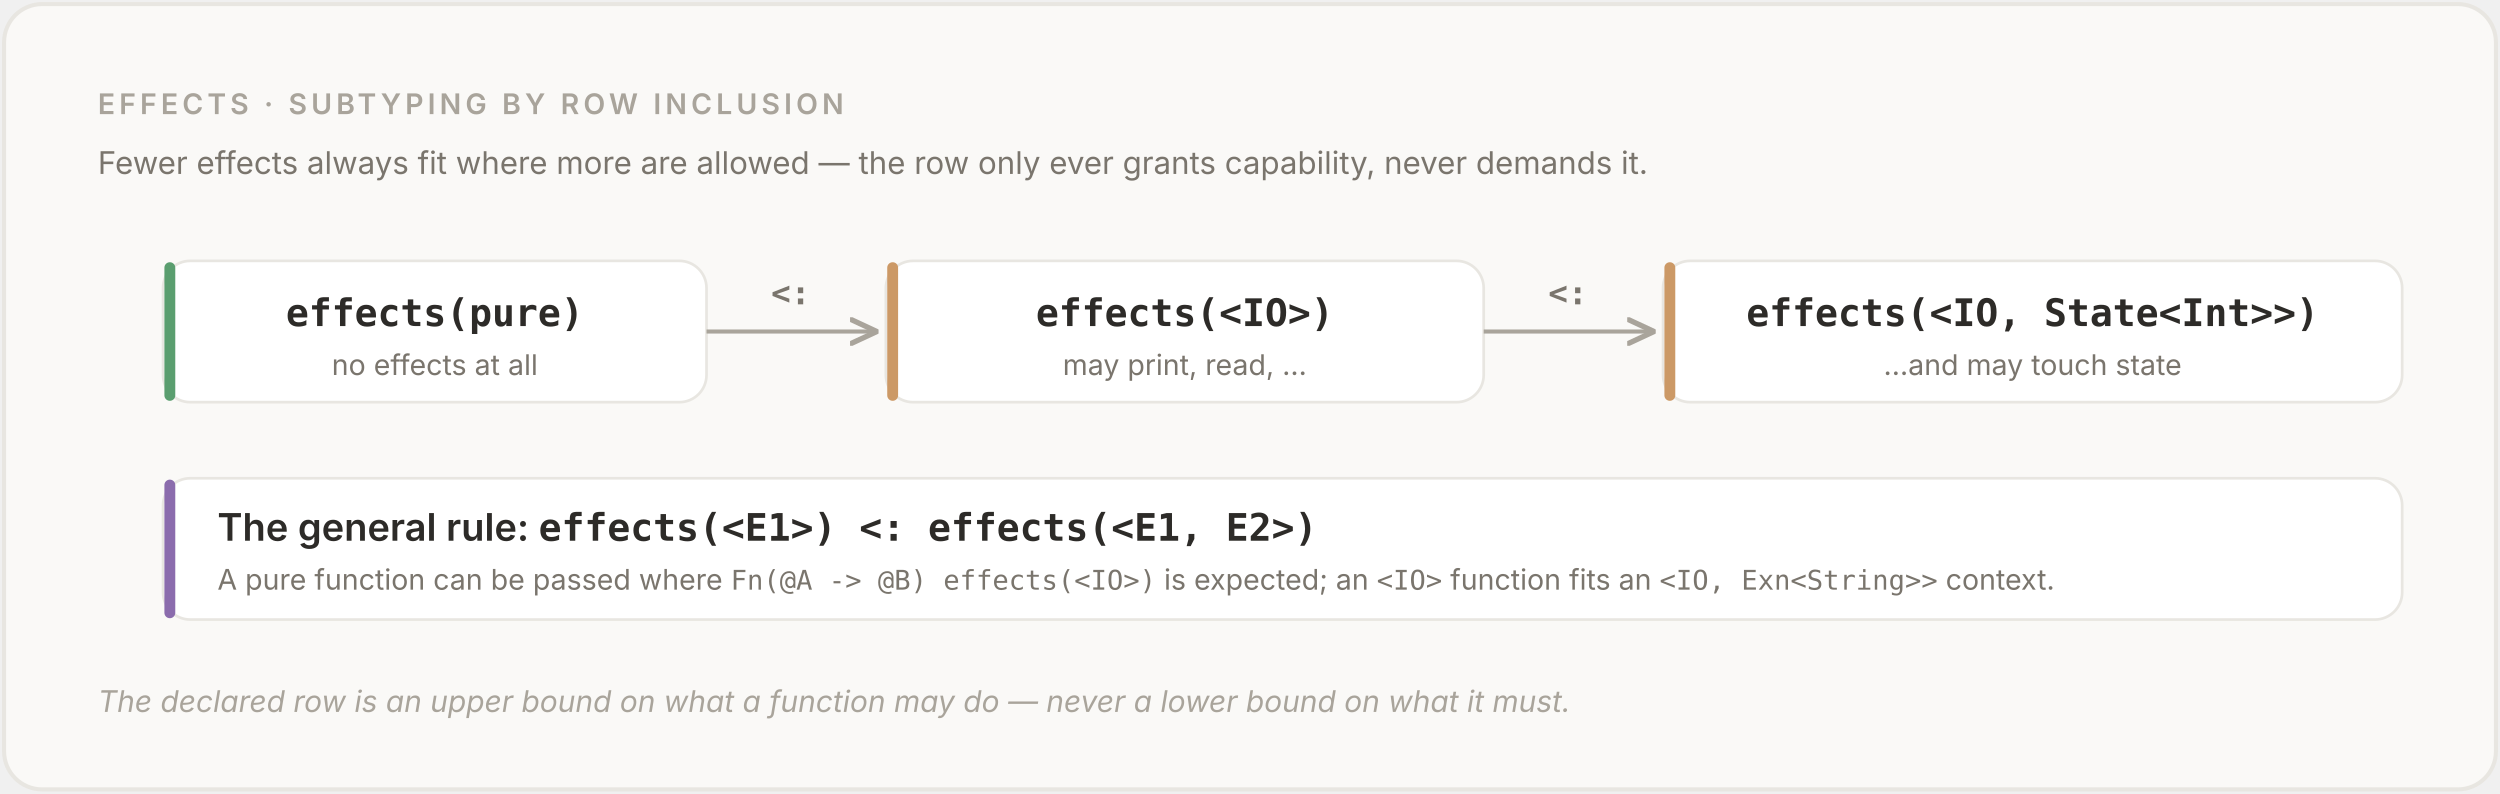
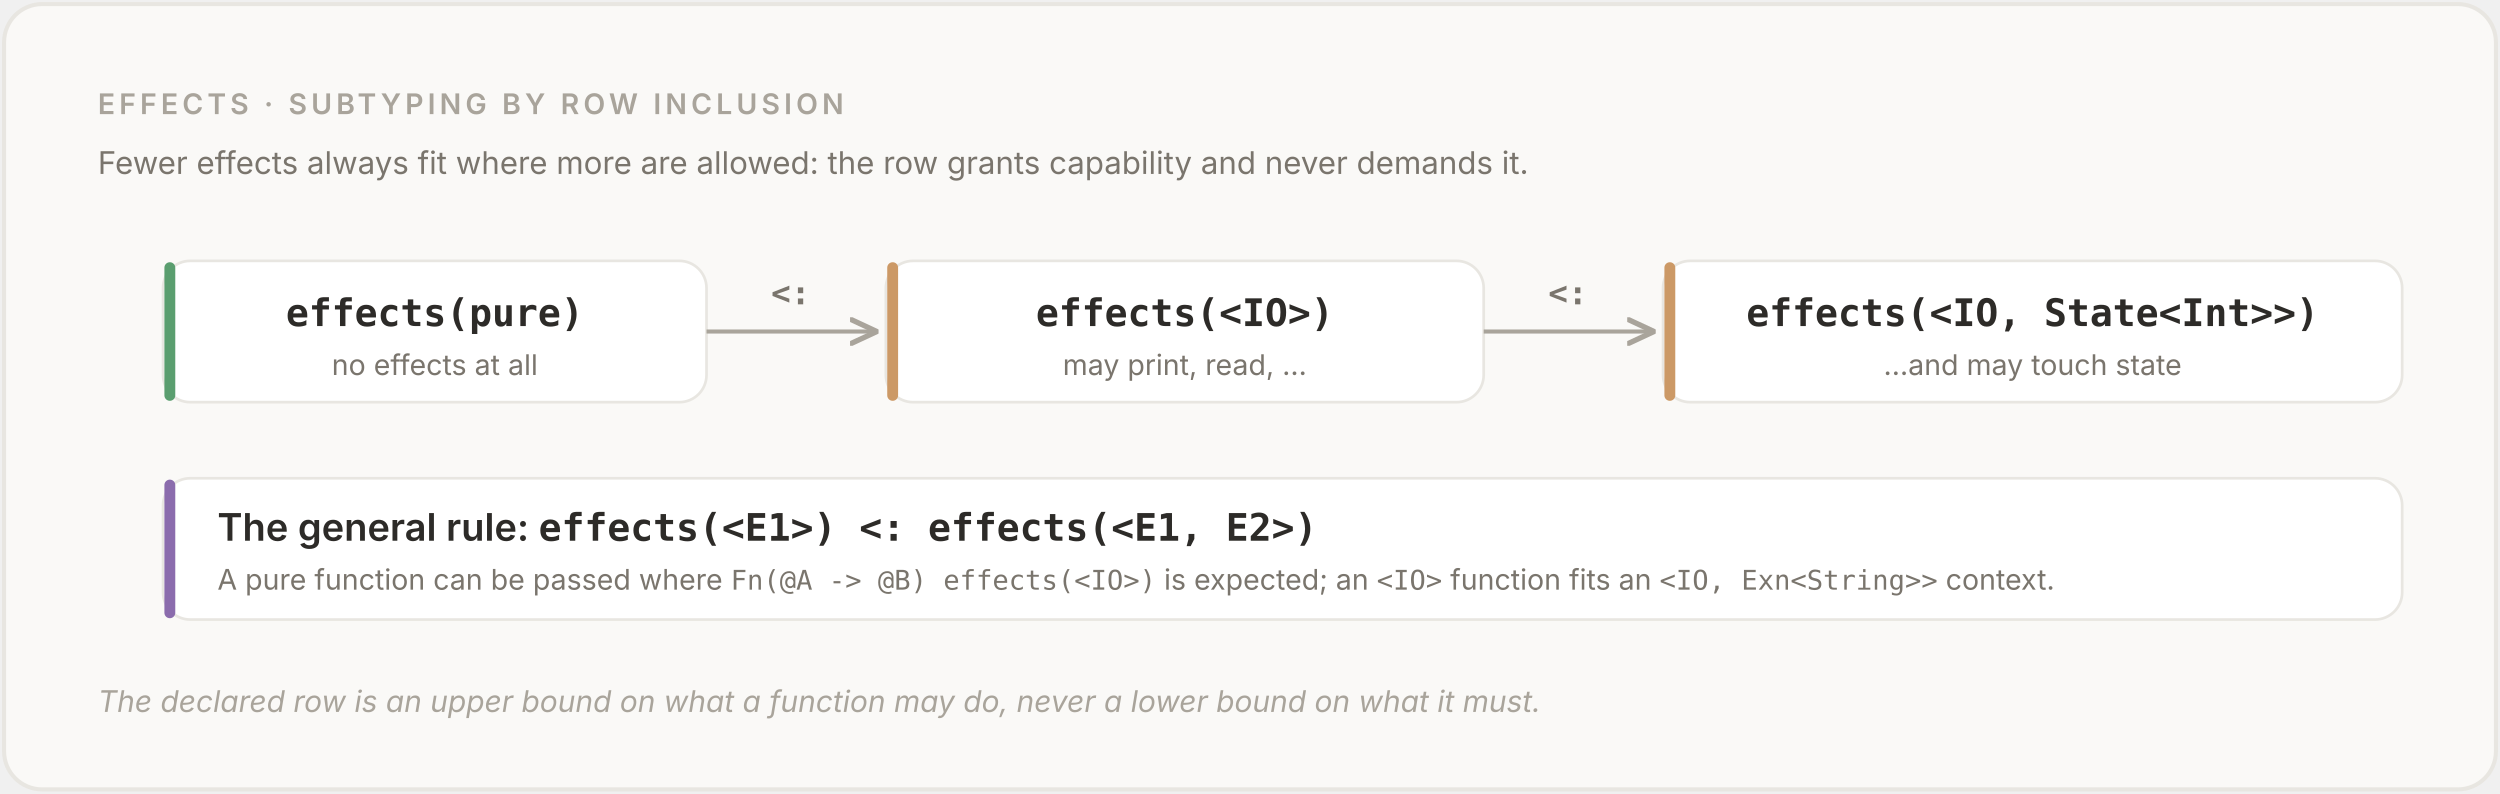
<svg xmlns="http://www.w3.org/2000/svg" width="920" height="292" viewBox="0 0 920 292" role="img" aria-labelledby="title">
  <defs>
    <marker id="arr" viewBox="0 0 8 8" refX="7" refY="4" markerWidth="7" markerHeight="7" orient="auto-start-reverse">
      <path d="M0,0.5 L7.5,4 L0,7.5" fill="none" stroke="#a9a49b" stroke-width="1.5" stroke-linecap="round" stroke-linejoin="round" />
    </marker>
    <style>
      .f  { font-family: -apple-system, BlinkMacSystemFont, 'Segoe UI', system-ui, sans-serif; }
      .m  { font-family: 'SF Mono', Menlo, Monaco, Consolas, monospace; }
      .micro { font-size: 10.5px; font-weight: 600; letter-spacing: 1.5px; fill: #a9a49b; }
      .sub { font-size: 11.5px; fill: #7a756d; }
      .card { fill: #ffffff; stroke: #e8e6e1; stroke-width: 1; }
      .t { font-size: 14px; font-weight: 600; fill: #2d2b28; }
      .d { font-size: 10.5px; fill: #7a756d; }
      .edge { fill: none; stroke: #a9a49b; stroke-width: 1.5; }
      .footi { font-size: 11px; font-style: italic; fill: #a9a49b; }
    </style>
  </defs>
  <rect x="1.5" y="1.5" width="917" height="289" rx="14" fill="#faf9f7" stroke="#e8e6e1" stroke-width="1.5" />
  <text class="f micro" x="36" y="42">EFFECTS · SUBTYPING BY ROW INCLUSION</text>
-   <text class="f sub" x="36" y="64">Fewer effects always fit where more are allowed — the row only ever grants capability, never demands it.</text>
+   <text class="f sub" x="36" y="64">Fewer effects always fit where more are allowed: the row grants capability and never demands it.</text>
  <g>
    <rect class="card" x="60" y="96" width="200" height="52" rx="10" />
    <rect x="60.5" y="96.5" width="4" height="51" rx="2" fill="#5a9e6f" />
    <text class="m t" x="160" y="120" text-anchor="middle">effects(pure)</text>
    <text class="f d" x="160" y="138" text-anchor="middle">no effects at all</text>
  </g>
  <line class="edge" x1="260" y1="122" x2="322" y2="122" marker-end="url(#arr)" />
  <text class="m" x="291" y="112" text-anchor="middle" font-size="12px" font-weight="700" fill="#7a756d">&lt;:</text>
  <g>
    <rect class="card" x="326" y="96" width="220" height="52" rx="10" />
    <rect x="326.5" y="96.5" width="4" height="51" rx="2" fill="#cc9966" />
    <text class="m t" x="436" y="120" text-anchor="middle">effects(&lt;IO&gt;)</text>
    <text class="f d" x="436" y="138" text-anchor="middle">may print, read, …</text>
  </g>
  <line class="edge" x1="546" y1="122" x2="608" y2="122" marker-end="url(#arr)" />
  <text class="m" x="577" y="112" text-anchor="middle" font-size="12px" font-weight="700" fill="#7a756d">&lt;:</text>
  <g>
    <rect class="card" x="612" y="96" width="272" height="52" rx="10" />
    <rect x="612.5" y="96.5" width="4" height="51" rx="2" fill="#cc9966" />
    <text class="m t" x="748" y="120" text-anchor="middle">effects(&lt;IO, State&lt;Int&gt;&gt;)</text>
    <text class="f d" x="748" y="138" text-anchor="middle">…and may touch state</text>
  </g>
  <g>
    <rect class="card" x="60" y="176" width="824" height="52" rx="10" />
    <rect x="60.5" y="176.5" width="4" height="51" rx="2" fill="#8b6cad" />
    <text class="f t" x="80" y="199" font-size="12.5px">The general rule: <tspan class="m">effects(&lt;E1&gt;) &lt;: effects(&lt;E1, E2&gt;)</tspan>
    </text>
    <text class="f d" x="80" y="217">A pure function can be passed where <tspan class="m" font-size="10px">Fn(@A -&gt; @B) effects(&lt;IO&gt;)</tspan> is expected; an <tspan class="m" font-size="10px">&lt;IO&gt;</tspan> function fits an <tspan class="m" font-size="10px">&lt;IO, Exn&lt;String&gt;&gt;</tspan> context.</text>
  </g>
-   <text class="f footi" x="36" y="262">The declared row is an upper bound on what a function may do — never a lower bound on what it must.</text>
+   <text class="f footi" x="36" y="262">The declared row is an upper bound on what a function may do, never a lower bound on what it must.</text>
</svg>
